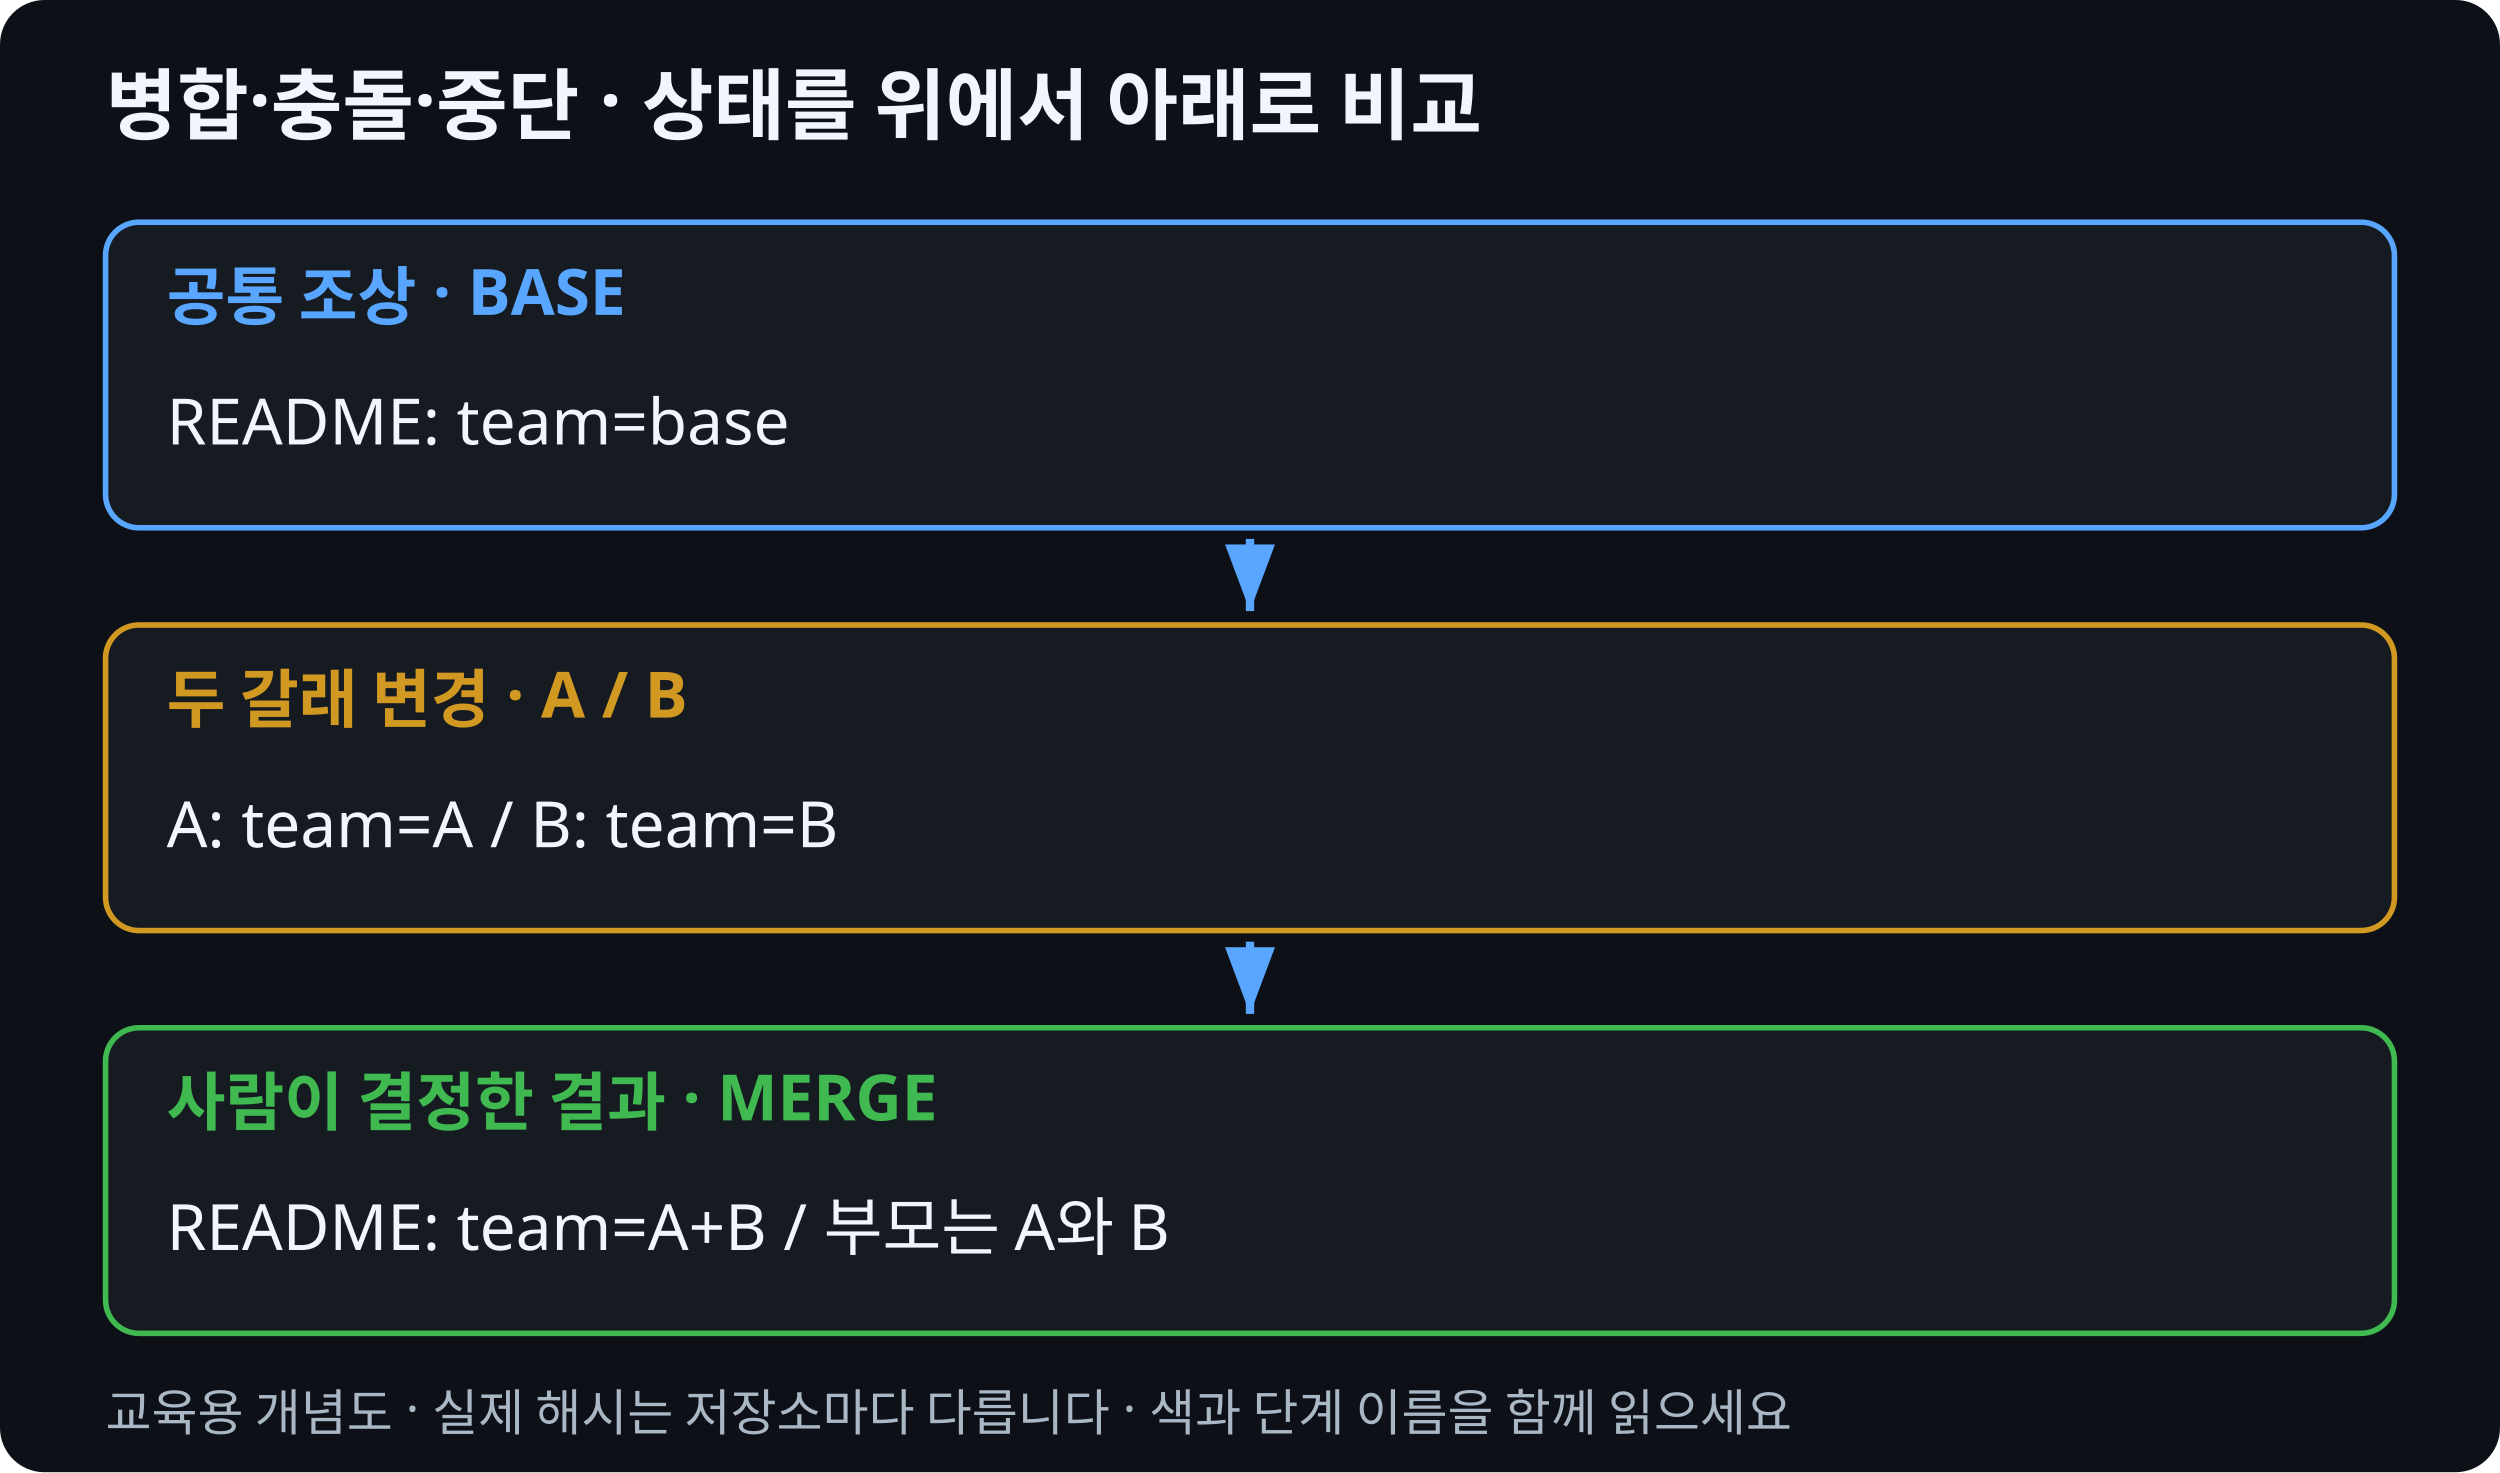
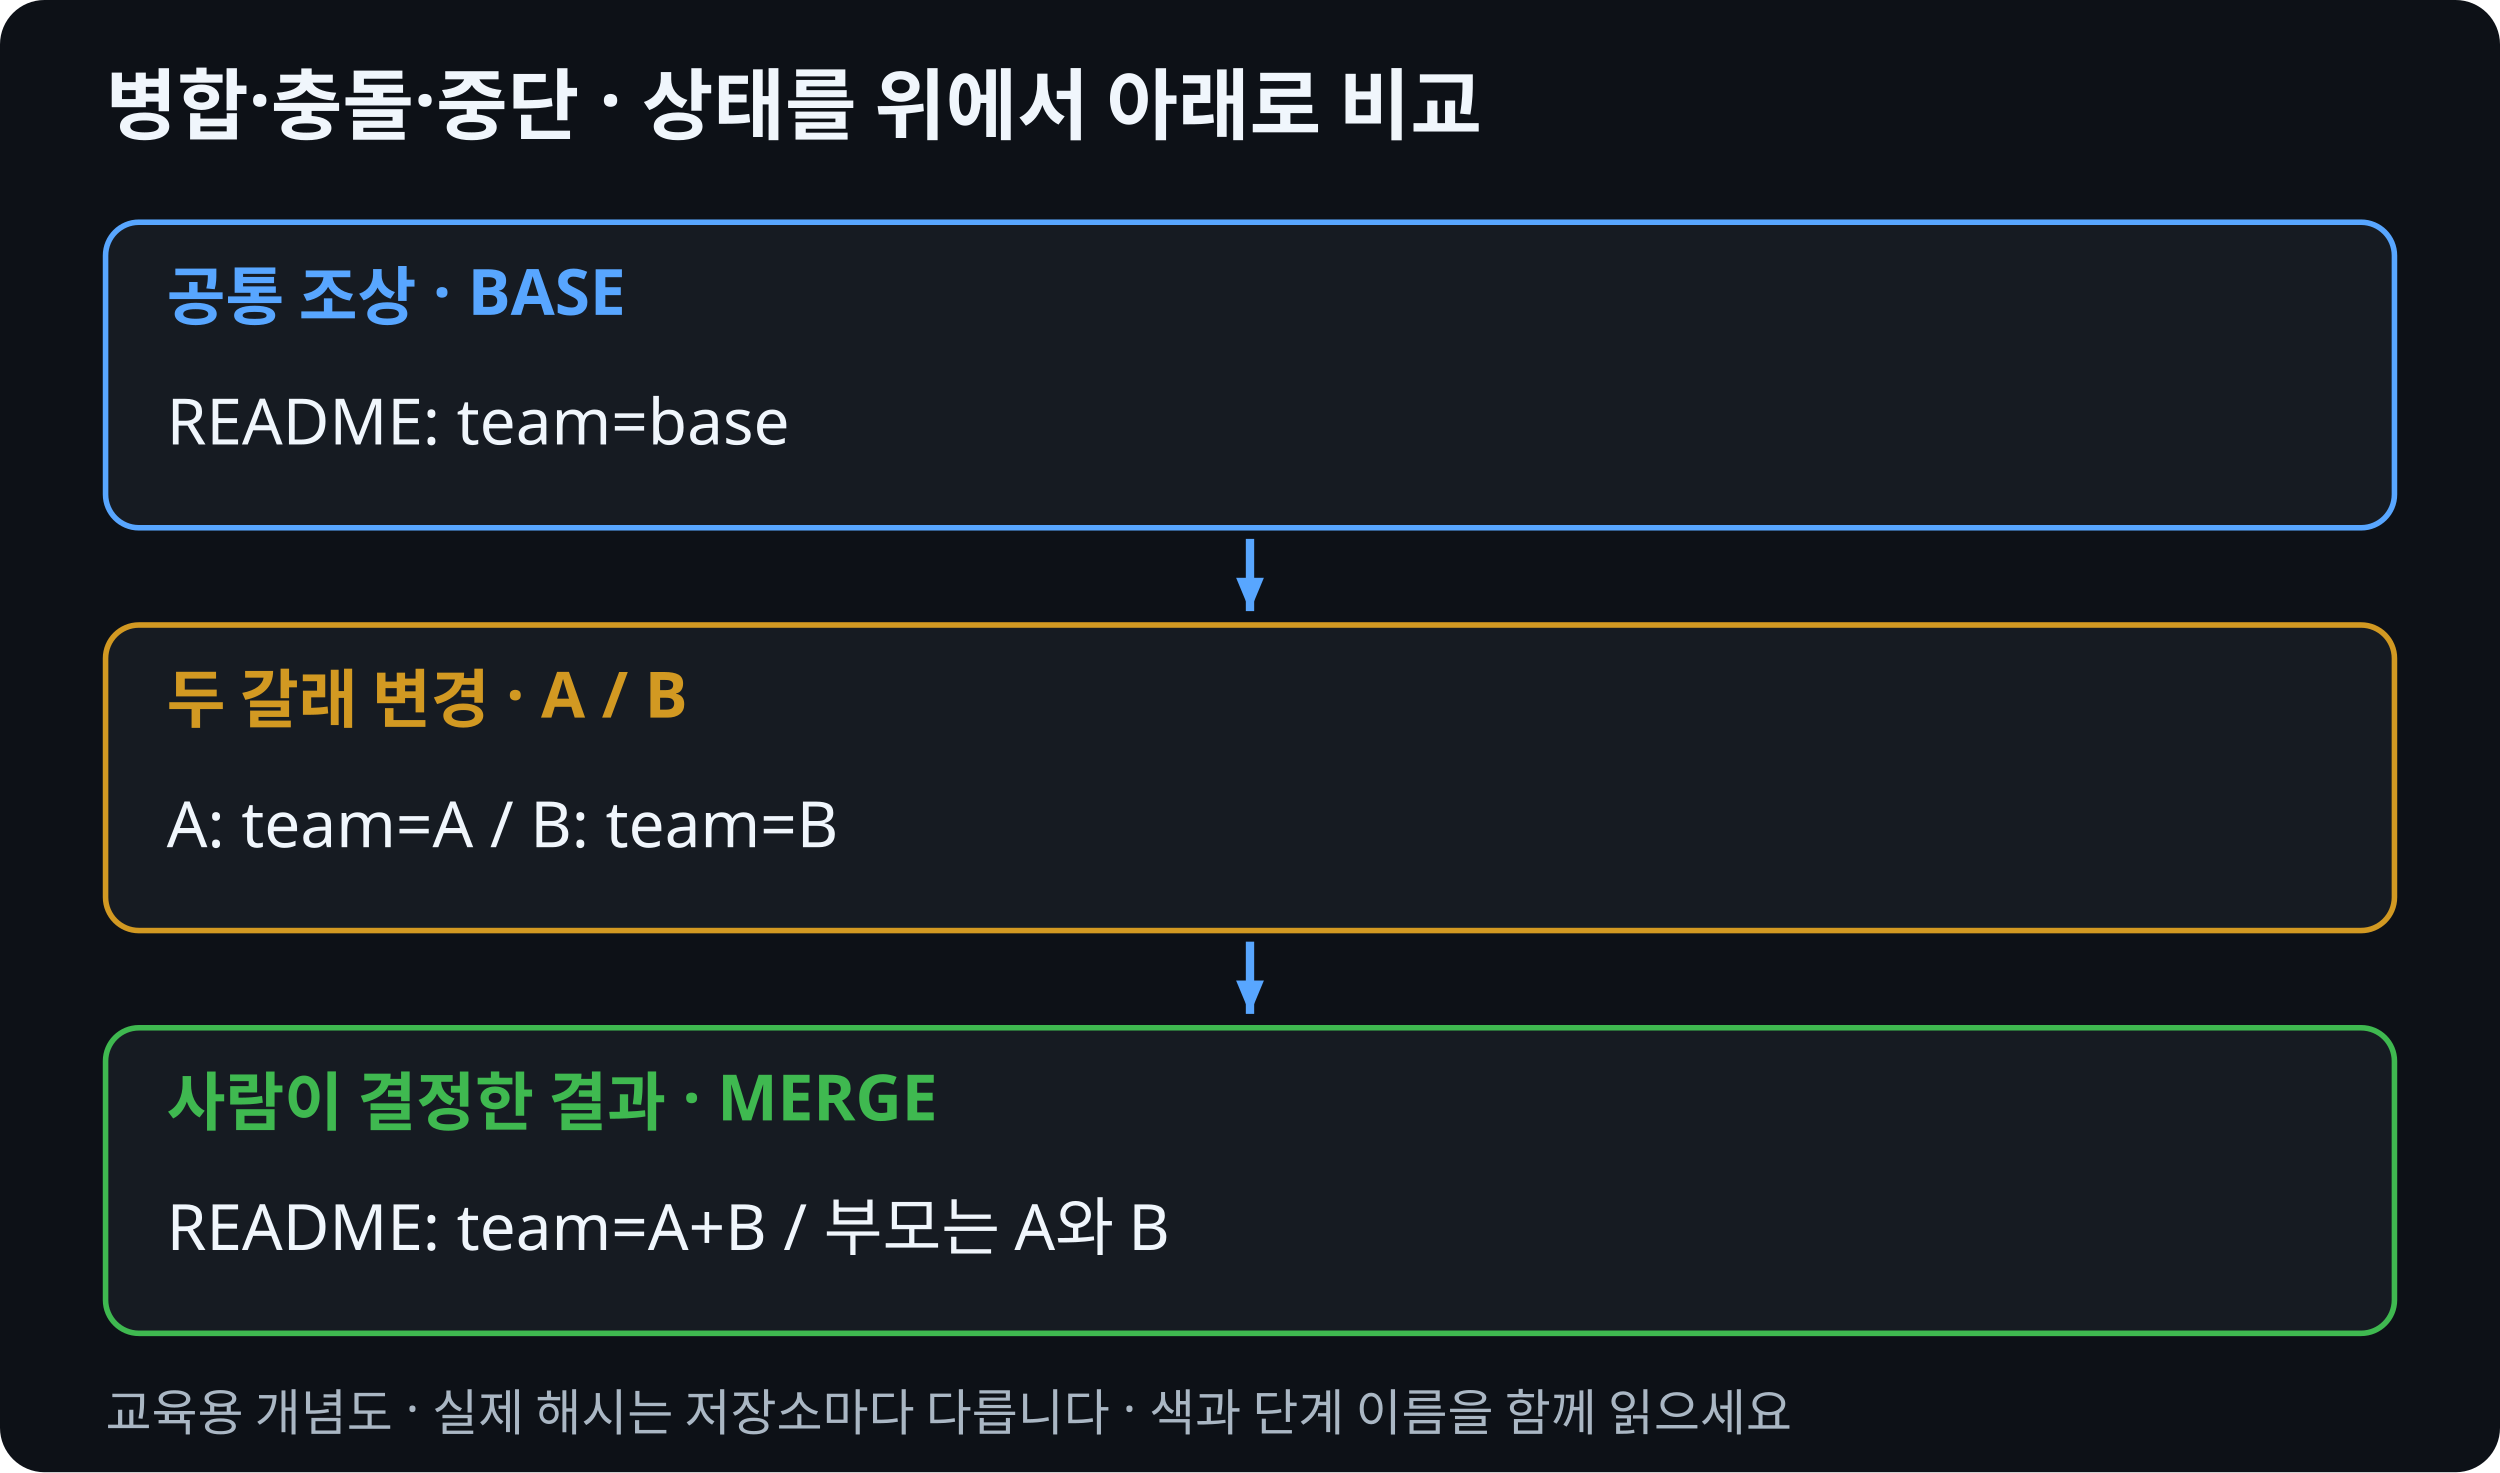
<svg xmlns="http://www.w3.org/2000/svg" viewBox="0 0 900 530" role="img" aria-labelledby="title desc">
  <rect width="900" height="530" rx="16" fill="#0d1117" />
  <text x="38" y="48" fill="#f0f6fc" font-family="sans-serif" font-size="28" font-weight="bold">병합·충돌·중단 · 상태를 위에서 아래로 비교</text>
  <defs>
-     <marker id="arrow" markerWidth="10" markerHeight="10" refX="8" refY="3" orient="auto">
-       <path d="M0,0 L8,3 L0,6" fill="#58a6ff" />
+     <marker id="arrow" markerUnits="userSpaceOnUse" viewBox="0 0 12 10" markerWidth="12" markerHeight="10" refX="12" refY="5" orient="auto">
+       <path d="M0 0 L12 5 L0 10 Z" fill="#58a6ff" stroke="none" />
    </marker>
  </defs>
  <rect x="38" y="80" width="824" height="110" rx="12" fill="#161b22" stroke="#58a6ff" stroke-width="2" />
  <text x="60" y="115" font-size="23" font-family="sans-serif" font-weight="bold" fill="#58a6ff">공통 조상 · BASE</text>
  <text x="60" y="160" font-size="23" font-family="sans-serif" fill="#f0f6fc">README: team=base</text>
  <path d="M450 194 V220" stroke="#58a6ff" stroke-width="3" marker-end="url(#arrow)" />
  <rect x="38" y="225" width="824" height="110" rx="12" fill="#161b22" stroke="#d29922" stroke-width="2" />
  <text x="60" y="260" font-size="23" font-family="sans-serif" font-weight="bold" fill="#d29922">두 갈래 변경 · A / B</text>
  <text x="60" y="305" font-size="23" font-family="sans-serif" fill="#f0f6fc">A: team=A     /     B: team=B</text>
  <path d="M450 339 V365" stroke="#58a6ff" stroke-width="3" marker-end="url(#arrow)" />
  <rect x="38" y="370" width="824" height="110" rx="12" fill="#161b22" stroke="#3fb950" stroke-width="2" />
  <text x="60" y="405" font-size="23" font-family="sans-serif" font-weight="bold" fill="#3fb950">사람이 결정한 결과 · MERGE</text>
  <text x="60" y="450" font-size="23" font-family="sans-serif" fill="#f0f6fc">README: team=A+B / 부모는 A와 B</text>
  <text x="38" y="515" fill="#aab7c4" font-family="sans-serif" font-size="18">교육용 개념도 · 실제 해시는 저장소마다 다릅니다 · 색과 단계 이름을 함께 읽으세요</text>
</svg>
